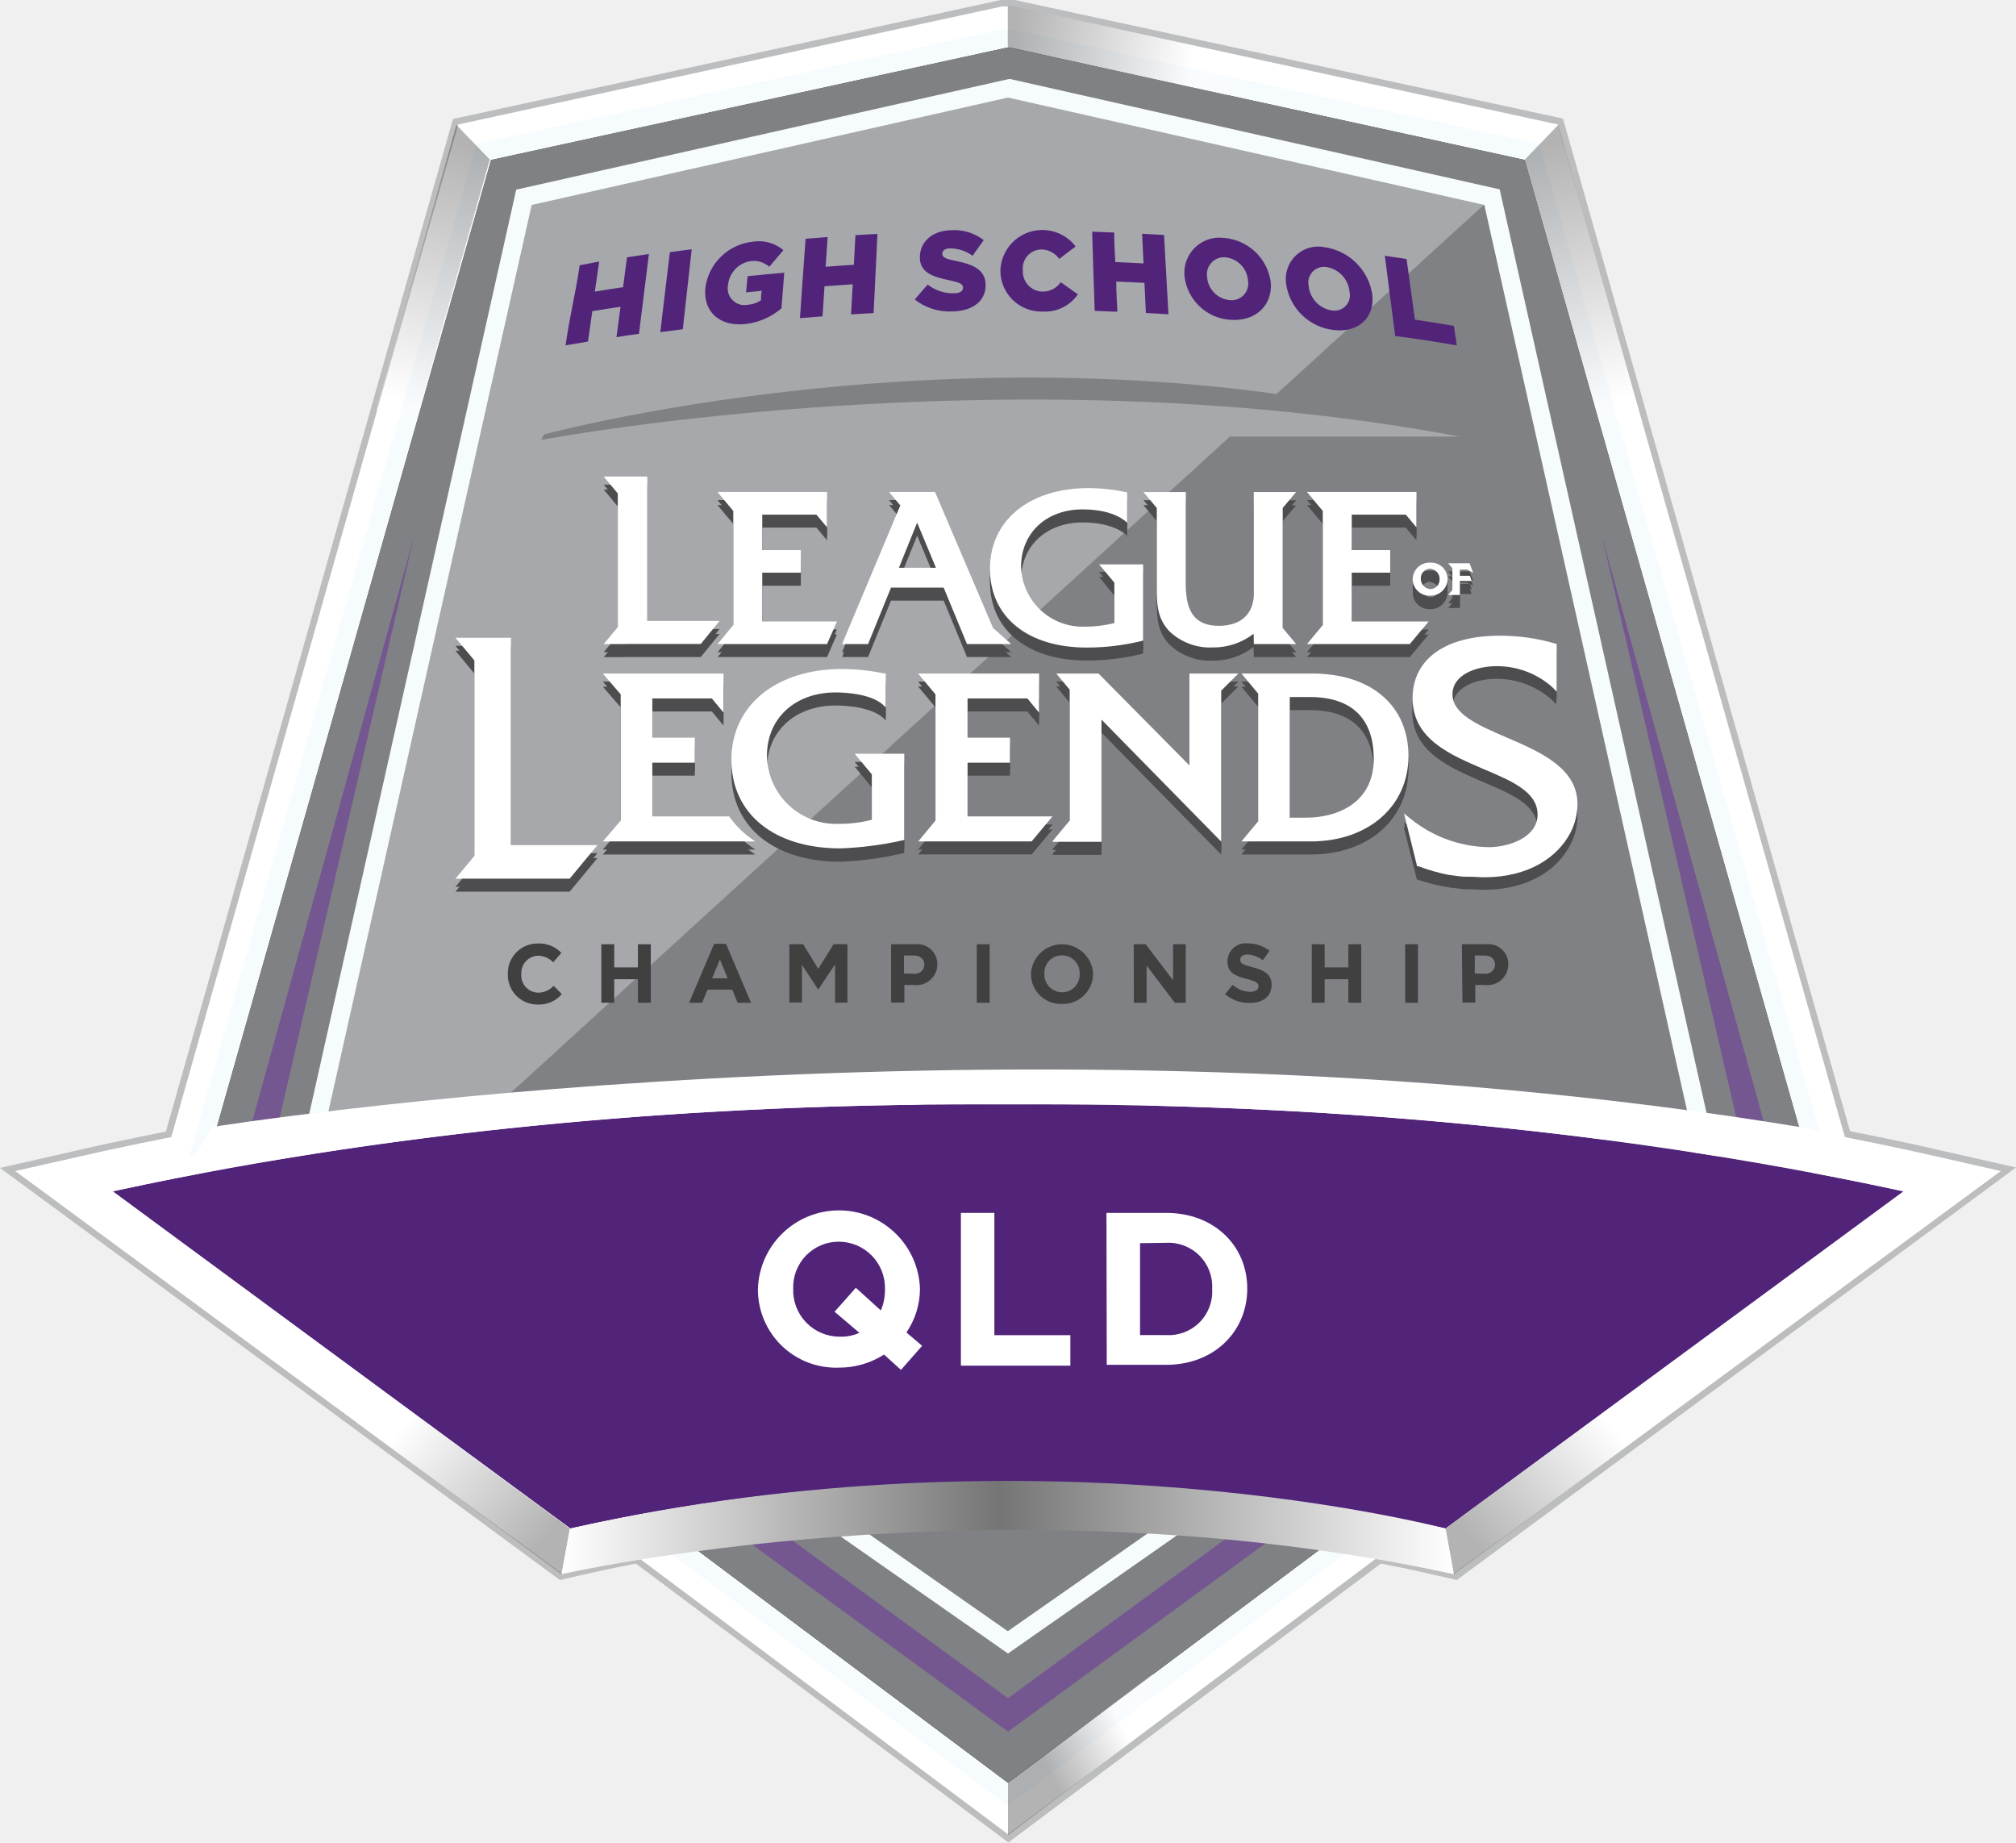
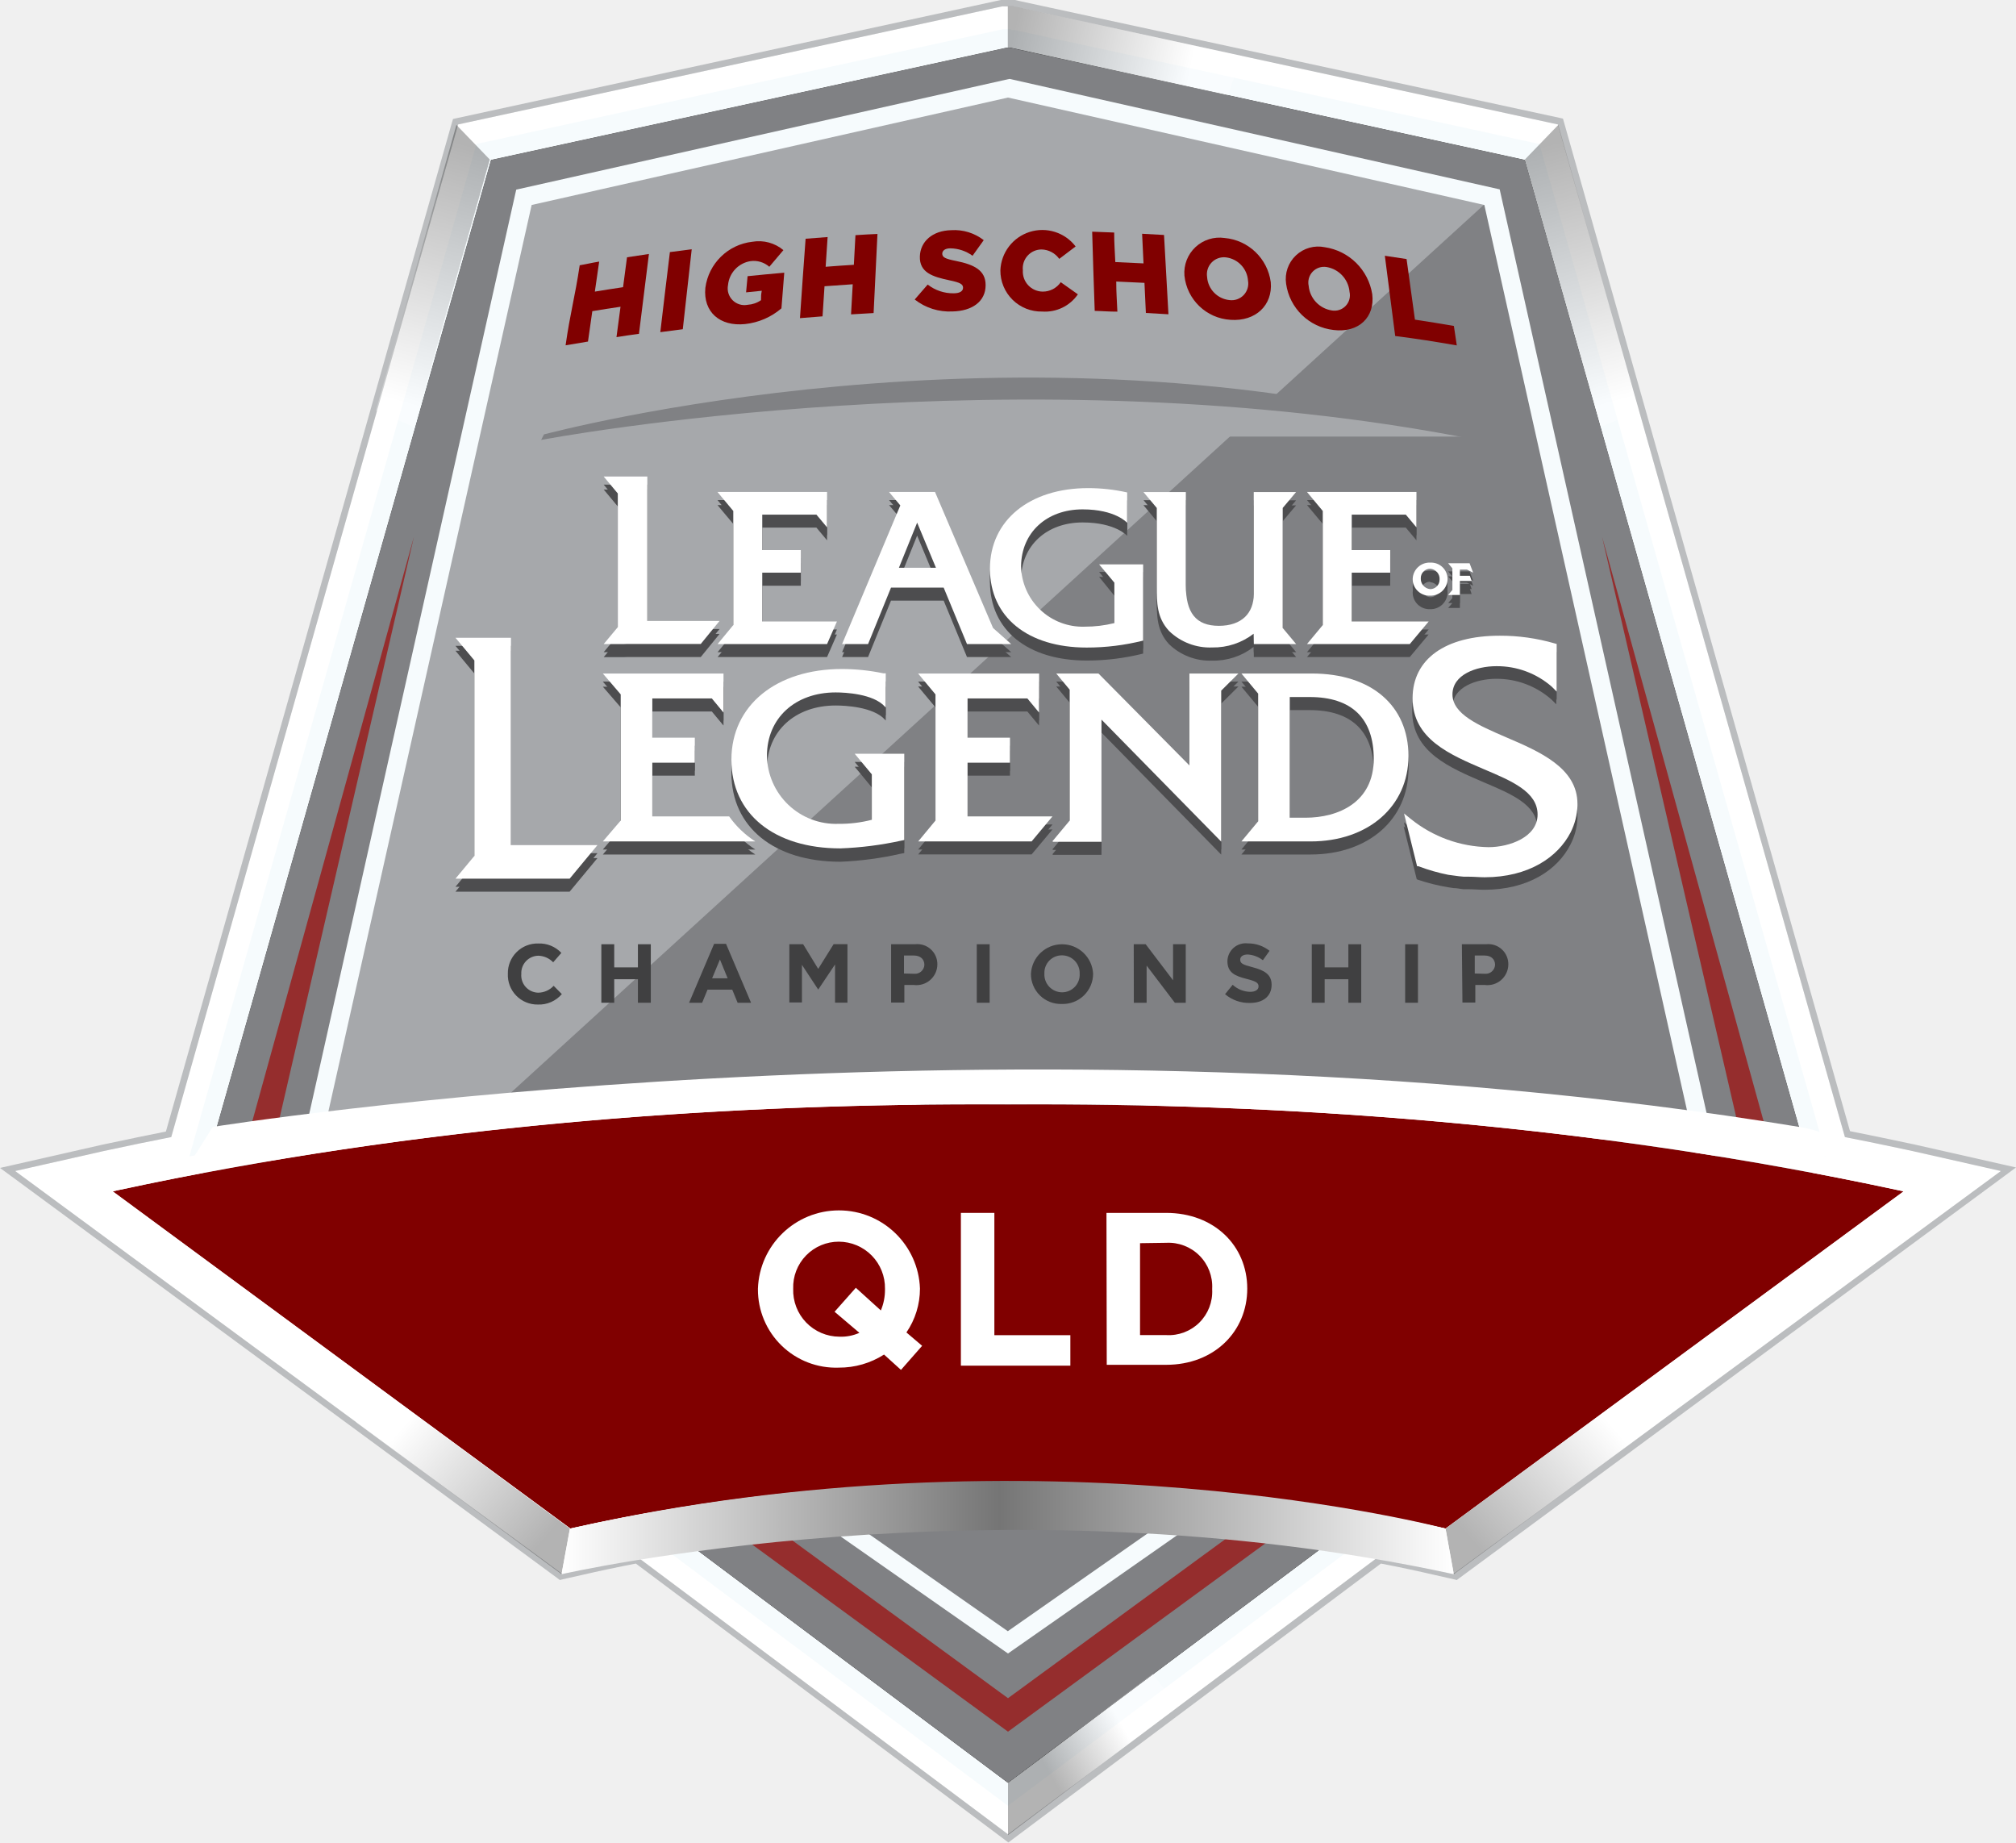
<svg xmlns="http://www.w3.org/2000/svg" xmlns:xlink="http://www.w3.org/1999/xlink" viewBox="0 0 214.36 195.87">
  <defs>
-     <style>.cls-1{fill:#fff;}.cls-2{fill:#bbbdbf;}.cls-3{fill:#f6fbfd;}.cls-4{fill:#808184;}.cls-5{fill:#745690;}.cls-6{fill:#a6a8ab;}.cls-7{fill:#404041;}.cls-8{fill:#51247a;}.cls-10,.cls-11,.cls-12,.cls-13,.cls-14,.cls-9{opacity:0.3;}.cls-9{fill:url(#linear-gradient);}.cls-10{fill:url(#linear-gradient-2);}.cls-11{fill:url(#linear-gradient-3);}.cls-12{fill:url(#linear-gradient-4);}.cls-13{fill:url(#linear-gradient-5);}.cls-14{fill:url(#linear-gradient-6);}.cls-15{fill:url(#linear-gradient-7);}.cls-16{fill:#4d4d4f;}</style>
+     <style>.cls-1{fill:#fff;}.cls-2{fill:#bbbdbf;}.cls-3{fill:#f6fbfd;}.cls-4{fill:#808184;}.cls-5{fill:#952d2d;}.cls-6{fill:#a6a8ab;}.cls-7{fill:#404041;}.cls-8{fill:maroon;}.cls-10,.cls-11,.cls-12,.cls-13,.cls-14,.cls-9{opacity:0.3;}.cls-9{fill:url(#linear-gradient);}.cls-10{fill:url(#linear-gradient-2);}.cls-11{fill:url(#linear-gradient-3);}.cls-12{fill:url(#linear-gradient-4);}.cls-13{fill:url(#linear-gradient-5);}.cls-14{fill:url(#linear-gradient-6);}.cls-15{fill:url(#linear-gradient-7);}.cls-16{fill:#4d4d4f;}</style>
    <linearGradient id="linear-gradient" x1="171.66" y1="42.77" x2="164.1" y2="15.52" gradientUnits="userSpaceOnUse">
      <stop offset="0" stop-color="#fff" />
      <stop offset="1" />
    </linearGradient>
-     <linearGradient id="linear-gradient-2" x1="2128.22" y1="42.77" x2="2120.66" y2="15.52" gradientTransform="matrix(-1, 0, 0, 1, 2170.78, 0)" xlink:href="#linear-gradient" />
+     <linearGradient id="linear-gradient-2" x1="1884.22" y1="42.77" x2="1876.66" y2="15.52" gradientTransform="matrix(-1, 0, 0, 1, 1926.78, 0)" xlink:href="#linear-gradient" />
    <linearGradient id="linear-gradient-3" x1="126.68" y1="7.03" x2="107.89" y2="2.98" xlink:href="#linear-gradient" />
    <linearGradient id="linear-gradient-4" x1="119.56" y1="183.83" x2="111.53" y2="188.42" xlink:href="#linear-gradient" />
    <linearGradient id="linear-gradient-5" x1="171.29" y1="151.45" x2="156.78" y2="164.05" xlink:href="#linear-gradient" />
-     <linearGradient id="linear-gradient-6" x1="1450.21" y1="151.46" x2="1435.71" y2="164.05" gradientTransform="matrix(-1, 0, 0, 1, 1493.22, 0)" xlink:href="#linear-gradient" />
+     <linearGradient id="linear-gradient-6" x1="1206.21" y1="151.46" x2="1191.71" y2="164.05" gradientTransform="matrix(-1, 0, 0, 1, 1249.22, 0)" xlink:href="#linear-gradient" />
    <linearGradient id="linear-gradient-7" x1="59.71" y1="162.39" x2="154.58" y2="162.39" gradientUnits="userSpaceOnUse">
      <stop offset="0" stop-color="#fff" />
      <stop offset="0.49" stop-color="#757575" />
      <stop offset="1" stop-color="#fff" />
    </linearGradient>
  </defs>
  <g id="Layer_2" data-name="Layer 2">
    <g id="Layer_1-2" data-name="Layer 1">
      <path class="cls-1" d="M203.38,122.37l-.6-.13c-2.18-.47-4.39-.92-6.61-1.36L165.65,13.23,108.39.81l-.6-.13h-1.24L48.71,13.23,18.19,120.88c-2.23.44-4.44.89-6.6,1.36l-.61.13-9.37,2.12,58.07,42.74,2-.45c2-.46,4-.89,6.08-1.29L107.18,195l39.44-29.53c2.1.4,4.14.83,6.09,1.29l2,.45,58.08-42.74Z" />
      <path class="cls-2" d="M107.79.68l.6.13,57.26,12.42,30.52,107.65c2.22.44,4.43.89,6.61,1.36l.6.13,9.37,2.12-58.08,42.74-2-.45c-2-.46-4-.89-6.09-1.29L107.18,195,67.73,165.49c-2.09.4-4.13.83-6.08,1.29l-2,.45L1.61,124.49,11,122.37l.61-.13c2.16-.47,4.37-.92,6.6-1.36L48.71,13.23,106.55.68h1.24m.07-.68h-1.38l-.07,0L48.57,12.56l-.4.09-.12.39L17.64,120.29c-2.05.41-4.13.84-6.19,1.28l-.62.13-9.37,2.13L0,124.16l1.2.88,58.08,42.74.25.19.31-.08,2-.45c1.86-.43,3.8-.84,5.77-1.22l39.2,29.34.41.31.41-.31,39.2-29.34c2,.38,3.91.79,5.76,1.22l2,.45.31.08.25-.19L213.16,125l1.2-.89-1.46-.33-9.37-2.12h0l-.62-.13c-2.06-.44-4.14-.87-6.2-1.28L166.3,13l-.11-.39-.4-.09L108.54.14,107.93,0Z" />
      <polygon points="28.28 124.25 107.18 181.42 186.08 124.25 161.35 18.04 107.18 5.87 53 18.04 28.28 124.25" />
      <path d="M107.18,189.53,21.47,125.38,52.21,17,107,5.07h.31l.15,0L162.14,17l30.74,108.42Zm-77.8-65.32,77.8,57,77.79-57L160.59,18.31,107.18,6.18,53.76,18.31Z" />
      <path class="cls-3" d="M107.33,5.07l.15,0L162.14,17l30.74,108.42-85.7,64.15L21.47,125.38,52.21,17,107,5.07h.31m-.15,176.15,77.79-57L160.59,18.31,107.18,6.18,53.76,18.31,29.38,124.21l77.8,57m.35-178.1h-.72l-.2,0L51.8,15.06l-1.14.24-.32,1.13L19.59,124.85l-.36,1.29,1.07.8L106,191.09l1.17.88,1.17-.88,85.7-64.15,1.08-.8-.37-1.29L164,16.43l-.32-1.13-1.14-.24L107.9,3.2l-.17,0-.2,0ZM55.39,19.94,107.18,8.18,159,19.94,182.78,123.4l-75.6,55.4L31.57,123.4,55.39,19.94Z" />
      <path class="cls-4" d="M107.18,189.53,21.47,125.38,52.21,17,107,5.07h.31l.15,0L162.14,17l30.74,108.42Z" />
      <polygon class="cls-5" points="185.53 122.74 170.34 57.03 188.31 122.04 185.53 122.74" />
      <polygon class="cls-5" points="26.04 122.04 44.02 57.03 28.83 122.74 26.04 122.04" />
      <polygon class="cls-5" points="107.18 184.09 75.66 161.04 77.36 158.72 107.18 180.53 136.99 158.72 138.69 161.04 107.18 184.09" />
      <polyline class="cls-6" points="158.65 20.98 107.19 9.38 107.17 9.38 55.71 20.98 32.92 122.68 41.53 127.83" />
      <path class="cls-3" d="M107.18,175.78l-.56-.39L31.83,123.1,54.89,20.16,107.28,8.4l.12,0,52.06,11.73L182.53,123.1ZM34,122.25l73.16,51.16,73.16-51.16L157.83,21.79,107.18,10.37,56.53,21.79Z" />
      <path class="cls-7" d="M54,103.51v0a3.15,3.15,0,0,1,3.24-3.21,3.2,3.2,0,0,1,2.45,1l-.87,1a2.28,2.28,0,0,0-1.59-.7,1.84,1.84,0,0,0-1.8,1.93v0a1.84,1.84,0,0,0,1.8,2,2.28,2.28,0,0,0,1.64-.73l.87.88a3.19,3.19,0,0,1-2.55,1.11A3.14,3.14,0,0,1,54,103.51Z" />
      <path class="cls-7" d="M63.94,100.38h1.37v2.46h2.52v-2.46H69.2v6.22H67.83v-2.5H65.31v2.5H63.94Z" />
      <path class="cls-7" d="M75.93,100.34H77.2l2.66,6.26H78.43l-.57-1.39H75.23l-.57,1.39H73.27ZM77.37,104l-.82-2-.83,2Z" />
      <path class="cls-7" d="M83.93,100.38H85.4L87,103l1.64-2.63h1.47v6.22H88.79v-4.06L87,105.2h0l-1.73-2.63v4H83.93Z" />
      <path class="cls-7" d="M94.75,100.38h2.54a2.13,2.13,0,0,1,2.38,2.15v0a2.22,2.22,0,0,1-2.51,2.18h-1v1.87H94.75Zm2.46,3.14a1,1,0,0,0,1.08-.94v0c0-.61-.43-1-1.11-1H96.12v1.91Z" />
      <path class="cls-7" d="M103.86,100.38h1.37v6.22h-1.37Z" />
      <path class="cls-7" d="M109.62,103.51v0a3.31,3.31,0,0,1,6.61,0v0a3.22,3.22,0,0,1-3.32,3.22A3.18,3.18,0,0,1,109.62,103.51Zm5.18,0v0a1.88,1.88,0,0,0-1.89-1.95,1.85,1.85,0,0,0-1.86,1.93v0a1.89,1.89,0,0,0,1.88,2A1.87,1.87,0,0,0,114.8,103.51Z" />
      <path class="cls-7" d="M120.55,100.38h1.27l2.91,3.83v-3.83h1.35v6.22h-1.16l-3-3.95v3.95h-1.36Z" />
      <path class="cls-7" d="M130.26,105.69l.81-1a2.84,2.84,0,0,0,1.85.75c.56,0,.9-.22.9-.58v0c0-.35-.21-.53-1.25-.79-1.26-.32-2.06-.67-2.06-1.9v0a1.94,1.94,0,0,1,2.17-1.88,3.63,3.63,0,0,1,2.31.79l-.71,1a2.92,2.92,0,0,0-1.61-.61c-.53,0-.8.24-.8.54v0c0,.41.26.54,1.34.82,1.26.33,2,.78,2,1.86v0c0,1.24-.94,1.93-2.28,1.93A3.92,3.92,0,0,1,130.26,105.69Z" />
      <path class="cls-7" d="M139.48,100.38h1.37v2.46h2.52v-2.46h1.37v6.22h-1.37v-2.5h-2.52v2.5h-1.37Z" />
      <path class="cls-7" d="M149.41,100.38h1.36v6.22h-1.36Z" />
      <path class="cls-7" d="M155.44,100.38H158a2.13,2.13,0,0,1,2.38,2.15v0a2.22,2.22,0,0,1-2.51,2.18h-1v1.87h-1.37Zm2.45,3.14a1,1,0,0,0,1.08-.94v0c0-.61-.42-1-1.11-1h-1.05v1.91Z" />
      <path class="cls-8" d="M61.64,28.2c.93-.16,1.15-.24,2.07-.39-.18,1.28-.27,1.91-.46,3.19,1.2-.2,1.81-.29,3-.47.17-1.27.25-1.91.42-3.18L69,27c-.43,3.4-.64,5.1-1.06,8.49-1,.13-1.44.2-2.39.35.17-1.3.26-1.94.43-3.23-1.21.18-1.82.27-3,.47-.18,1.29-.28,1.94-.46,3.23l-2.38.4C60.62,33.31,61.13,31.61,61.64,28.2Z" />
      <path class="cls-8" d="M71.23,26.8l2.32-.3L72.6,35l-2.39.31C70.61,31.89,70.82,30.19,71.23,26.8Z" />
      <path class="cls-8" d="M75,30.6v0a5.68,5.68,0,0,1,5-4.9,4.07,4.07,0,0,1,3.3.89L81.8,28.36a2.51,2.51,0,0,0-2-.6,2.85,2.85,0,0,0-2.39,2.54v0a1.78,1.78,0,0,0,2.1,2.1,2.78,2.78,0,0,0,1.41-.49c0-.41,0-.61.08-1l-1.67.17c.06-.69.1-1,.16-1.72,1.56-.16,2.34-.23,3.9-.37l-.3,3.79a7.09,7.09,0,0,1-3.86,1.67C76.55,34.73,74.75,33.17,75,30.6Z" />
      <path class="cls-8" d="M85.66,25.38,88,25.2c-.08,1.26-.12,1.89-.21,3.16,1.21-.1,1.82-.13,3-.21.07-1.26.1-1.89.17-3.15.94-.06,1.4-.09,2.34-.13-.16,3.36-.25,5-.41,8.41l-2.4.14c.07-1.28.11-1.92.18-3.2l-3,.21c-.08,1.28-.12,1.92-.21,3.2l-2.4.19C85.29,30.44,85.41,28.76,85.66,25.38Z" />
      <path class="cls-8" d="M97.26,31.84l1.38-1.59a4.38,4.38,0,0,0,2.76.93c.66,0,1-.23,1-.59v0c0-.37-.28-.55-1.44-.79-1.81-.38-3.21-.83-3.15-2.55v0c.05-1.56,1.32-2.74,3.34-2.78a5.09,5.09,0,0,1,3.45,1.06l-1.19,1.66a4.09,4.09,0,0,0-2.36-.79c-.57,0-.85.25-.86.56v0c0,.38.28.55,1.46.78,1.94.39,3.16,1,3.15,2.58v0c0,1.72-1.42,2.75-3.53,2.79A6,6,0,0,1,97.26,31.84Z" />
      <path class="cls-8" d="M106.37,28.74v0a4.46,4.46,0,0,1,8-2.54l-1.74,1.32a2.38,2.38,0,0,0-1.87-1,2,2,0,0,0-2,2.21v0A2.13,2.13,0,0,0,110.86,31a2.31,2.31,0,0,0,1.93-1l1.82,1.29a4.24,4.24,0,0,1-3.79,1.83A4.35,4.35,0,0,1,106.37,28.74Z" />
      <path class="cls-8" d="M116.13,24.63l2.34.09c0,1.26.07,1.88.12,3.14l3,.14-.15-3.15,2.33.13c.19,3.37.28,5.06.47,8.43l-2.4-.14-.15-3.2-3-.14c0,1.28.07,1.92.12,3.2-1,0-1.45-.06-2.41-.08C116.28,29.68,116.23,28,116.13,24.63Z" />
      <path class="cls-8" d="M125.94,29.3v0a3.74,3.74,0,0,1,4.27-4A5.44,5.44,0,0,1,135.12,30s0,0,0,0c.22,2.43-1.6,4.19-4.28,4A5.24,5.24,0,0,1,125.94,29.3Zm6.76.53v0a2.68,2.68,0,0,0-2.35-2.47,1.81,1.81,0,0,0-2,2.08v0a2.65,2.65,0,0,0,2.37,2.46A1.77,1.77,0,0,0,132.7,29.83Z" />
      <path class="cls-8" d="M136.75,30.16s0,0,0,0a3.45,3.45,0,0,1,4.11-3.88,6,6,0,0,1,5.05,5s0,0,0,0c.3,2.44-1.44,4.13-4.11,3.8A5.75,5.75,0,0,1,136.75,30.16Zm6.74.8v0a2.94,2.94,0,0,0-2.42-2.57,1.67,1.67,0,0,0-1.92,2v0A2.92,2.92,0,0,0,141.59,33,1.64,1.64,0,0,0,143.49,31Z" />
      <path class="cls-8" d="M147.25,27.19l2.31.35c.36,2.58.54,3.86.89,6.44,1.66.25,2.48.39,4.14.67.12.83.19,1.24.31,2.07-2.62-.45-3.93-.66-6.55-1Z" />
      <path class="cls-1" d="M22.62,119.8s85.37-13.74,168.69,0c5.65.93,3.31,3.18,3.31,3.18l-86.13-6.49-88.67,7.76" />
      <path class="cls-8" d="M201.85,126.53c-33-7.1-65.74-9.29-94.54-9.12h-.26c-28.8-.17-61.57,2-94.55,9.12l-.55.12L60.66,162.5a201.55,201.55,0,0,1,46.39-4.84h.26a201.6,201.6,0,0,1,46.39,4.84l48.71-35.85Z" />
      <path class="cls-1" d="M110.36,117.4c28.06,0,59.68,2.28,91.49,9.13l.56.12L153.7,162.5a200.68,200.68,0,0,0-45-4.84h-3.06a200.62,200.62,0,0,0-45,4.84L12,126.65l.55-.12c31.82-6.85,63.44-9.13,91.49-9.13h6.37m0-2H104c-32.68,0-63.6,3.08-91.9,9.17l-.59.13-4.12,1,3.41,2.51L59.5,164.07l.73.53.87-.2a197.84,197.84,0,0,1,44.55-4.79h3.06a197.84,197.84,0,0,1,44.55,4.79l.87.2.72-.53,48.72-35.85,3.41-2.51-4.13-1-.59-.13c-28.29-6.09-59.21-9.17-91.9-9.17Z" />
      <path class="cls-6" d="M58,46.41s49.47-9.76,98.52,0" />
      <path class="cls-4" d="M57.54,46.77l.3-.59c.5-.1,50.18-13.54,98.9,0l.3.59C108.73,37.16,58,46.67,57.54,46.77Z" />
      <polygon class="cls-9" points="162.14 16.96 165.69 13.28 174.26 43.64 170.21 45.41 162.14 16.96" />
      <polygon class="cls-10" points="52.08 16.96 48.53 13.28 39.97 43.64 44.02 45.41 52.08 16.96" />
      <polygon class="cls-11" points="107.16 0.67 107.76 0.67 132.06 5.95 130.54 10.13 107.34 5.07 107.16 5.07 107.16 0.67" />
      <polygon class="cls-12" points="107.18 189.53 107.18 195.08 125.27 181.42 122.56 177.95 107.18 189.53" />
      <polygon class="cls-13" points="154.58 167.35 153.7 162.5 173.57 147.88 176.43 151.22 154.58 167.35" />
      <polygon class="cls-14" points="59.71 167.35 60.6 162.5 40.73 147.88 37.87 151.22 59.71 167.35" />
      <path class="cls-15" d="M59.71,167.35s46.11-10.59,94.87,0l-.88-4.85s-42.72-11.4-93.1,0" />
      <path class="cls-16" d="M133.32,69.85h4.5l-1.43-1.7V55.41l1.06-1.26h0v0l.36-.42h-4.5V64.55c0,1.94-1.26,3.37-3.71,3.37s-3.51-1.41-3.51-4.3V53.7h-4.51L123,55.41v8.38c0,1.69,0,3.29,1.31,4.7a6.26,6.26,0,0,0,4.59,1.74,6.9,6.9,0,0,0,4.4-1.46Z" />
      <path class="cls-16" d="M132,90.84h7.36c6.13,0,10.4-3.74,10.4-9.09S145.83,73,139.49,73H132l1.78,2.14V88.69Zm5.14-15.35h2.12c4.46,0,6.81,2.27,6.81,6.57,0,4.62-3.75,6.27-7.27,6.27h-1.66Z" />
      <polygon class="cls-16" points="97.63 90.83 109.69 90.83 111.91 88.18 102.88 88.18 102.88 82.46 107.39 82.46 107.39 79.8 102.88 79.8 102.88 75.64 109.24 75.64 110.48 77.13 110.48 75.64 110.49 75.64 110.49 72.98 97.62 72.98 99.47 75.2 99.47 88.61 97.63 90.83" />
      <path class="cls-16" d="M102.82,69.85h4.7l-1.93-1.7L99.42,53.69H94.53l1.2,1.42L89.54,69.85H92.3l2.44-6h5.6Zm-7.24-8.11,1.94-4.8,2,4.8Z" />
      <polygon class="cls-16" points="76.3 69.85 87.94 69.85 88.99 67.45 81.05 67.45 81.05 62.27 85.15 62.27 85.15 59.87 81.05 59.87 81.05 56.09 86.81 56.09 87.94 57.44 87.94 54.14 87.94 53.69 76.29 53.69 76.67 54.15 76.67 54.15 77.97 55.7 77.97 67.84 76.3 69.85" />
      <path class="cls-16" d="M95.81,90.75l.34-.06V81.51H90.88l1.82,2.2v4.83a14.07,14.07,0,0,1-3.54.43,7.35,7.35,0,0,1-7.61-7.25c0-4,3-6.72,7.31-6.72,1,0,4,.14,5.23,1.5l.09.1V73l-.25,0a21.79,21.79,0,0,0-4.4-.46c-7,0-11.76,3.88-11.76,9.64s4.55,9.43,11.59,9.43A35.38,35.38,0,0,0,95.81,90.75Z" />
      <path class="cls-16" d="M115.11,55.54c3.51,0,4.74,1.42,4.74,1.42V53.73a19,19,0,0,0-4.15-.46c-6.24,0-10.44,3.45-10.44,8.58s4,8.37,10.29,8.37a24.49,24.49,0,0,0,6-.74V61.33h-4.68l1.62,2v4.29a12.47,12.47,0,0,1-3.15.39,6.55,6.55,0,0,1-6.77-6.45C108.61,58,111.29,55.54,115.11,55.54Z" />
      <polygon class="cls-16" points="65.69 54.16 65.69 68.05 64.19 69.86 66.31 69.86 66.61 69.85 74.51 69.85 76.51 67.39 68.83 67.39 68.83 54.16 68.83 52.47 68.83 52.04 64.19 52.04 65.69 53.84 65.69 54.16" />
      <polygon class="cls-16" points="61.25 93.97 61.25 93.97 63.53 91.22 54.33 91.22 54.33 71.63 54.33 69.18 48.43 69.18 50.44 71.6 50.44 92.37 48.43 94.79 57.23 94.79 60.57 94.79 61.25 93.97" />
      <polygon class="cls-16" points="140.65 55.7 140.65 67.84 138.97 69.85 149.9 69.85 151.91 67.45 143.73 67.45 143.73 62.27 147.82 62.27 147.82 59.87 143.73 59.87 143.73 56.09 149.48 56.09 150.61 57.44 150.61 54.16 150.61 53.69 138.97 53.69 140.65 55.7" />
      <path class="cls-16" d="M150.21,63a1.77,1.77,0,0,0,1.85,1.76,1.8,1.8,0,0,0,1.86-1.79,1.76,1.76,0,0,0-1.82-1.73h0A1.8,1.8,0,0,0,150.21,63Zm1.86-1.11a1.08,1.08,0,0,1,1,1.17,1,1,0,0,1-1,1.06,1.12,1.12,0,0,1-1-1.17A1,1,0,0,1,152.07,61.84Z" />
      <polygon class="cls-16" points="153.98 64.63 155.23 64.63 155.23 63.15 156.48 63.15 156.29 62.59 155.23 62.59 155.23 61.94 155.98 61.94 156.64 62.27 156.26 61.27 153.98 61.27 154.43 61.8 154.43 64.11 153.98 64.63" />
      <path class="cls-16" d="M64.1,90.84H80.31a10.21,10.21,0,0,1-2.78-2.66H69.36V82.46h4.52V79.8H69.36V75.64h6.33l1.24,1.49V73H64.1L66,75.2V88.61Z" />
      <path class="cls-16" d="M167.73,87h0c0-.06,0-.13,0-.19,0-3.82-4-5.56-7.58-7.09-2.94-1.26-5.71-2.46-5.71-4.56s2.52-3,4.67-3a8.8,8.8,0,0,1,5.85,2.2l.52.51V69.84l-.21-.06a20.72,20.72,0,0,0-5.85-.81c-5.79,0-9.26,2.48-9.26,6.64,0,4.35,4,6,7.6,7.55,2.93,1.24,5.69,2.4,5.69,4.82,0,2.26-3,3.46-5.21,3.46a13.5,13.5,0,0,1-8.27-3l-.72-.58,1.39,5.61.15.06a20.69,20.69,0,0,0,3.17.79l.6.09c.35,0,.7.09,1.05.12l.56,0c.54,0,1.09.06,1.64.06,4.69,0,7.8-2.13,9.15-4.76h0A6.66,6.66,0,0,0,167.73,87Z" />
      <polygon class="cls-16" points="117.12 90.88 117.12 77.88 129.85 90.85 129.85 74.8 131.68 72.98 126.47 72.98 126.47 82.75 116.84 73.02 116.8 72.98 112.31 72.98 113.74 74.7 113.74 88.61 111.89 90.83 111.97 90.83 111.93 90.88 117.12 90.88" />
      <path class="cls-16" d="M133.32,69.33h4.5l-1.43-1.71V54.88l1.06-1.26h0v0l.36-.43h-4.5V64c0,2-1.26,3.38-3.71,3.38S126.1,66,126.1,63.09V53.17h-4.51L123,54.88v8.39c0,1.69,0,3.28,1.31,4.69a6.23,6.23,0,0,0,4.59,1.75,6.91,6.91,0,0,0,4.4-1.47Z" />
      <path class="cls-16" d="M132,90.31h7.36c6.13,0,10.4-3.74,10.4-9.08s-3.93-8.77-10.27-8.77H132l1.78,2.14V88.16ZM137.14,75h2.12c4.46,0,6.81,2.26,6.81,6.57,0,4.62-3.75,6.26-7.27,6.26h-1.66Z" />
      <polygon class="cls-16" points="97.63 90.31 109.69 90.31 111.91 87.65 102.88 87.65 102.88 81.94 107.39 81.94 107.39 79.28 102.88 79.28 102.88 75.11 109.24 75.11 110.48 76.61 110.48 75.11 110.49 75.11 110.49 72.46 97.62 72.46 99.47 74.68 99.47 88.08 97.63 90.31" />
      <path class="cls-16" d="M102.82,69.33h4.7l-1.93-1.71L99.42,53.16H94.53l1.2,1.43L89.54,69.33H92.3l2.44-6h5.6Zm-7.24-8.11,1.94-4.8,2,4.8Z" />
      <polygon class="cls-16" points="76.3 69.33 87.94 69.33 88.99 66.92 81.05 66.92 81.05 61.74 85.15 61.74 85.15 59.34 81.05 59.34 81.05 55.57 86.81 55.57 87.94 56.92 87.94 53.61 87.94 53.16 76.29 53.16 76.67 53.62 76.67 53.62 77.97 55.17 77.97 67.31 76.3 69.33" />
      <path class="cls-16" d="M95.81,90.23l.34-.07V81H90.88l1.82,2.19V88a13.63,13.63,0,0,1-3.54.43,7.35,7.35,0,0,1-7.61-7.24c0-4,3-6.73,7.31-6.73,1,0,4,.14,5.23,1.5l.09.1V72.44l-.25,0a21.79,21.79,0,0,0-4.4-.46c-7,0-11.76,3.87-11.76,9.64S82.32,91,89.36,91A36.28,36.28,0,0,0,95.81,90.23Z" />
      <path class="cls-16" d="M115.11,55c3.51,0,4.74,1.42,4.74,1.42V53.2a19.42,19.42,0,0,0-4.15-.45c-6.24,0-10.44,3.44-10.44,8.57s4,8.37,10.29,8.37a24.81,24.81,0,0,0,6-.73V60.8h-4.68l1.62,2v4.3a12.94,12.94,0,0,1-3.15.38A6.55,6.55,0,0,1,108.61,61C108.61,57.47,111.29,55,115.11,55Z" />
      <polygon class="cls-16" points="65.69 53.63 65.69 67.53 64.19 69.33 66.31 69.33 66.61 69.32 74.51 69.32 76.51 66.87 68.83 66.87 68.83 53.63 68.83 51.94 68.83 51.52 64.19 51.52 65.69 53.32 65.69 53.63" />
      <polygon class="cls-16" points="61.25 93.45 61.25 93.45 63.53 90.7 54.33 90.7 54.33 71.11 54.33 68.66 48.43 68.66 50.44 71.07 50.44 91.85 48.43 94.27 57.23 94.27 60.57 94.27 61.25 93.45" />
      <polygon class="cls-16" points="140.65 55.17 140.65 67.31 138.97 69.33 149.9 69.33 151.91 66.92 143.73 66.92 143.73 61.74 147.82 61.74 147.82 59.34 143.73 59.34 143.73 55.57 149.48 55.57 150.61 56.92 150.61 53.64 150.61 53.16 138.97 53.16 140.65 55.17" />
      <path class="cls-16" d="M150.21,62.42a1.76,1.76,0,0,0,1.85,1.76,1.8,1.8,0,0,0,1.86-1.78,1.76,1.76,0,0,0-1.82-1.74h0A1.8,1.8,0,0,0,150.21,62.42Zm1.86-1.1a1.07,1.07,0,0,1,1,1.17,1,1,0,0,1-1,1,1.11,1.11,0,0,1-1-1.17A1,1,0,0,1,152.07,61.32Z" />
      <polygon class="cls-16" points="153.98 64.11 155.23 64.11 155.23 62.62 156.48 62.62 156.29 62.07 155.23 62.07 155.23 61.41 155.98 61.41 156.64 61.74 156.26 60.74 153.98 60.74 154.43 61.28 154.43 63.58 153.98 64.11" />
      <path class="cls-16" d="M64.1,90.31H80.31a10.05,10.05,0,0,1-2.78-2.66H69.36V81.93h4.52V79.28H69.36V75.11h6.33l1.24,1.5V72.46H64.1L66,74.68V88.09Z" />
      <path class="cls-16" d="M167.73,86.52h0c0-.07,0-.13,0-.2,0-3.82-4-5.55-7.58-7.08-2.94-1.27-5.71-2.46-5.71-4.56s2.52-3,4.67-3A8.84,8.84,0,0,1,165,73.88l.52.51V69.32l-.21-.06a20.73,20.73,0,0,0-5.85-.82c-5.79,0-9.26,2.49-9.26,6.64,0,4.36,4,6.06,7.6,7.56,2.93,1.23,5.69,2.4,5.69,4.81s-3,3.47-5.21,3.47A13.5,13.5,0,0,1,150,88l-.72-.58L150.65,93l.15,0a18.6,18.6,0,0,0,3.17.79c.19,0,.4.06.6.09q.52.07,1.05.12l.56,0c.54,0,1.09.06,1.64.06,4.69,0,7.8-2.14,9.15-4.77h0A6.66,6.66,0,0,0,167.73,86.52Z" />
      <polygon class="cls-16" points="117.12 90.35 117.12 77.35 129.85 90.32 129.85 74.28 131.68 72.46 126.47 72.46 126.47 82.23 116.84 72.5 116.8 72.46 112.31 72.46 113.74 74.18 113.74 88.08 111.89 90.31 111.97 90.31 111.93 90.35 117.12 90.35" />
      <path class="cls-1" d="M95.8,145.63,94,144a8.85,8.85,0,0,1-4.82,1.39,8.3,8.3,0,0,1-8.59-8.33V137a8.62,8.62,0,0,1,17.23,0v0a8.25,8.25,0,0,1-1.44,4.65l1.67,1.42Zm-4.42-3.94-2.64-2.24L91,136.9l2.66,2.41a5.63,5.63,0,0,0,.44-2.22V137A4.92,4.92,0,0,0,89.2,132a4.84,4.84,0,0,0-4.86,5v0a4.93,4.93,0,0,0,4.91,5.1A4.75,4.75,0,0,0,91.38,141.69Z" />
      <path class="cls-1" d="M102.17,128.94h3.56v13h8.08v3.24H102.17Z" />
      <path class="cls-1" d="M117.65,128.94H124c5.1,0,8.62,3.49,8.62,8.05v0c0,4.56-3.52,8.1-8.62,8.1h-6.32Zm3.57,3.22v9.77H124a4.62,4.62,0,0,0,4.89-4.84V137a4.65,4.65,0,0,0-4.89-4.88Z" />
      <path class="cls-1" d="M133.32,68.47h4.5l-1.43-1.71V54l1.06-1.26h0v0l.36-.43h-4.5V63.16c0,2-1.26,3.37-3.71,3.37s-3.51-1.4-3.51-4.3V52.31h-4.51L123,54v8.39c0,1.69,0,3.28,1.31,4.69a6.23,6.23,0,0,0,4.59,1.75,7,7,0,0,0,4.4-1.46Z" />
      <path class="cls-1" d="M132,89.45h7.36c6.13,0,10.4-3.74,10.4-9.08s-3.93-8.77-10.27-8.77H132l1.78,2.14V87.31Zm5.14-15.35h2.12c4.46,0,6.81,2.27,6.81,6.57,0,4.62-3.75,6.26-7.27,6.26h-1.66Z" />
      <polygon class="cls-1" points="97.63 89.45 109.69 89.45 111.91 86.79 102.88 86.79 102.88 81.08 107.39 81.08 107.39 78.42 102.88 78.42 102.88 74.25 109.24 74.25 110.48 75.75 110.48 74.25 110.49 74.25 110.49 71.6 97.62 71.6 99.47 73.82 99.47 87.23 97.63 89.45" />
      <path class="cls-1" d="M102.82,68.47h4.7l-1.93-1.71L99.42,52.3H94.53l1.2,1.43L89.54,68.47H92.3l2.44-6h5.6Zm-7.24-8.11,1.94-4.8,2,4.8Z" />
      <polygon class="cls-1" points="76.3 68.47 87.94 68.47 88.99 66.07 81.05 66.07 81.05 60.88 85.15 60.88 85.15 58.48 81.05 58.48 81.05 54.71 86.81 54.71 87.94 56.06 87.94 52.75 87.94 52.3 76.29 52.3 76.67 52.76 76.67 52.76 77.97 54.32 77.97 66.45 76.3 68.47" />
      <path class="cls-1" d="M95.81,89.37l.34-.07V80.13H90.88l1.82,2.19v4.83a13.63,13.63,0,0,1-3.54.43,7.34,7.34,0,0,1-7.61-7.24c0-4,3-6.73,7.31-6.73,1,0,4,.14,5.23,1.51l.09.09V71.58l-.25,0a21.79,21.79,0,0,0-4.4-.46c-7,0-11.76,3.87-11.76,9.64s4.55,9.43,11.59,9.43A36.28,36.28,0,0,0,95.81,89.37Z" />
      <path class="cls-1" d="M115.11,54.15c3.51,0,4.74,1.43,4.74,1.43V52.35a19,19,0,0,0-4.15-.46c-6.24,0-10.44,3.44-10.44,8.57s4,8.38,10.29,8.38a24.49,24.49,0,0,0,6-.74V60h-4.68l1.62,1.94v4.3a12.94,12.94,0,0,1-3.15.38,6.55,6.55,0,0,1-6.77-6.44C108.61,56.61,111.29,54.15,115.11,54.15Z" />
      <polygon class="cls-1" points="65.69 52.77 65.69 66.67 64.19 68.47 66.31 68.47 66.61 68.46 74.51 68.46 76.51 66.01 68.83 66.01 68.83 52.77 68.83 51.08 68.83 50.66 64.19 50.66 65.69 52.46 65.69 52.77" />
      <polygon class="cls-1" points="61.25 92.59 61.25 92.59 63.53 89.84 54.33 89.84 54.33 70.25 54.33 67.8 48.43 67.8 50.44 70.21 50.44 90.99 48.43 93.41 57.23 93.41 60.57 93.41 61.25 92.59" />
      <polygon class="cls-1" points="140.65 54.32 140.65 66.45 138.97 68.47 149.9 68.47 151.91 66.07 143.73 66.07 143.73 60.88 147.82 60.88 147.82 58.48 143.73 58.48 143.73 54.71 149.48 54.71 150.61 56.06 150.61 52.78 150.61 52.3 138.97 52.3 140.65 54.32" />
      <path class="cls-1" d="M150.21,61.56a1.76,1.76,0,0,0,1.85,1.76,1.8,1.8,0,0,0,1.86-1.78,1.75,1.75,0,0,0-1.82-1.73h0A1.79,1.79,0,0,0,150.21,61.56Zm1.86-1.1a1.08,1.08,0,0,1,1,1.17,1,1,0,0,1-1,1,1.11,1.11,0,0,1-1-1.17A1,1,0,0,1,152.07,60.46Z" />
      <polygon class="cls-1" points="153.98 63.25 155.23 63.25 155.23 61.76 156.48 61.76 156.29 61.21 155.23 61.21 155.23 60.55 155.98 60.55 156.64 60.88 156.26 59.88 153.98 59.88 154.43 60.42 154.43 62.72 153.98 63.25" />
      <path class="cls-1" d="M64.1,89.45H80.31a10.05,10.05,0,0,1-2.78-2.66H69.36V81.08h4.52V78.42H69.36V74.25h6.33l1.24,1.5V71.6H64.1L66,73.82V87.23Z" />
      <path class="cls-1" d="M167.73,85.66h0c0-.07,0-.13,0-.2,0-3.82-4-5.55-7.58-7.08-2.94-1.27-5.71-2.46-5.71-4.56s2.52-3,4.67-3A8.84,8.84,0,0,1,165,73l.52.52V68.46l-.21-.06a20.73,20.73,0,0,0-5.85-.82c-5.79,0-9.26,2.49-9.26,6.65,0,4.35,4,6,7.6,7.55,2.93,1.24,5.69,2.4,5.69,4.81s-3,3.47-5.21,3.47a13.5,13.5,0,0,1-8.27-3l-.72-.58,1.39,5.61.15,0A19.6,19.6,0,0,0,154,93l.6.08q.52.08,1.05.12l.56,0c.54,0,1.09.06,1.64.06,4.69,0,7.8-2.14,9.15-4.77h0A6.74,6.74,0,0,0,167.73,85.66Z" />
      <polygon class="cls-1" points="117.12 89.49 117.12 76.5 129.85 89.47 129.85 73.42 131.68 71.6 126.47 71.6 126.47 81.37 116.84 71.64 116.8 71.6 112.31 71.6 113.74 73.32 113.74 87.23 111.89 89.45 111.97 89.45 111.93 89.49 117.12 89.49" />
    </g>
  </g>
</svg>
